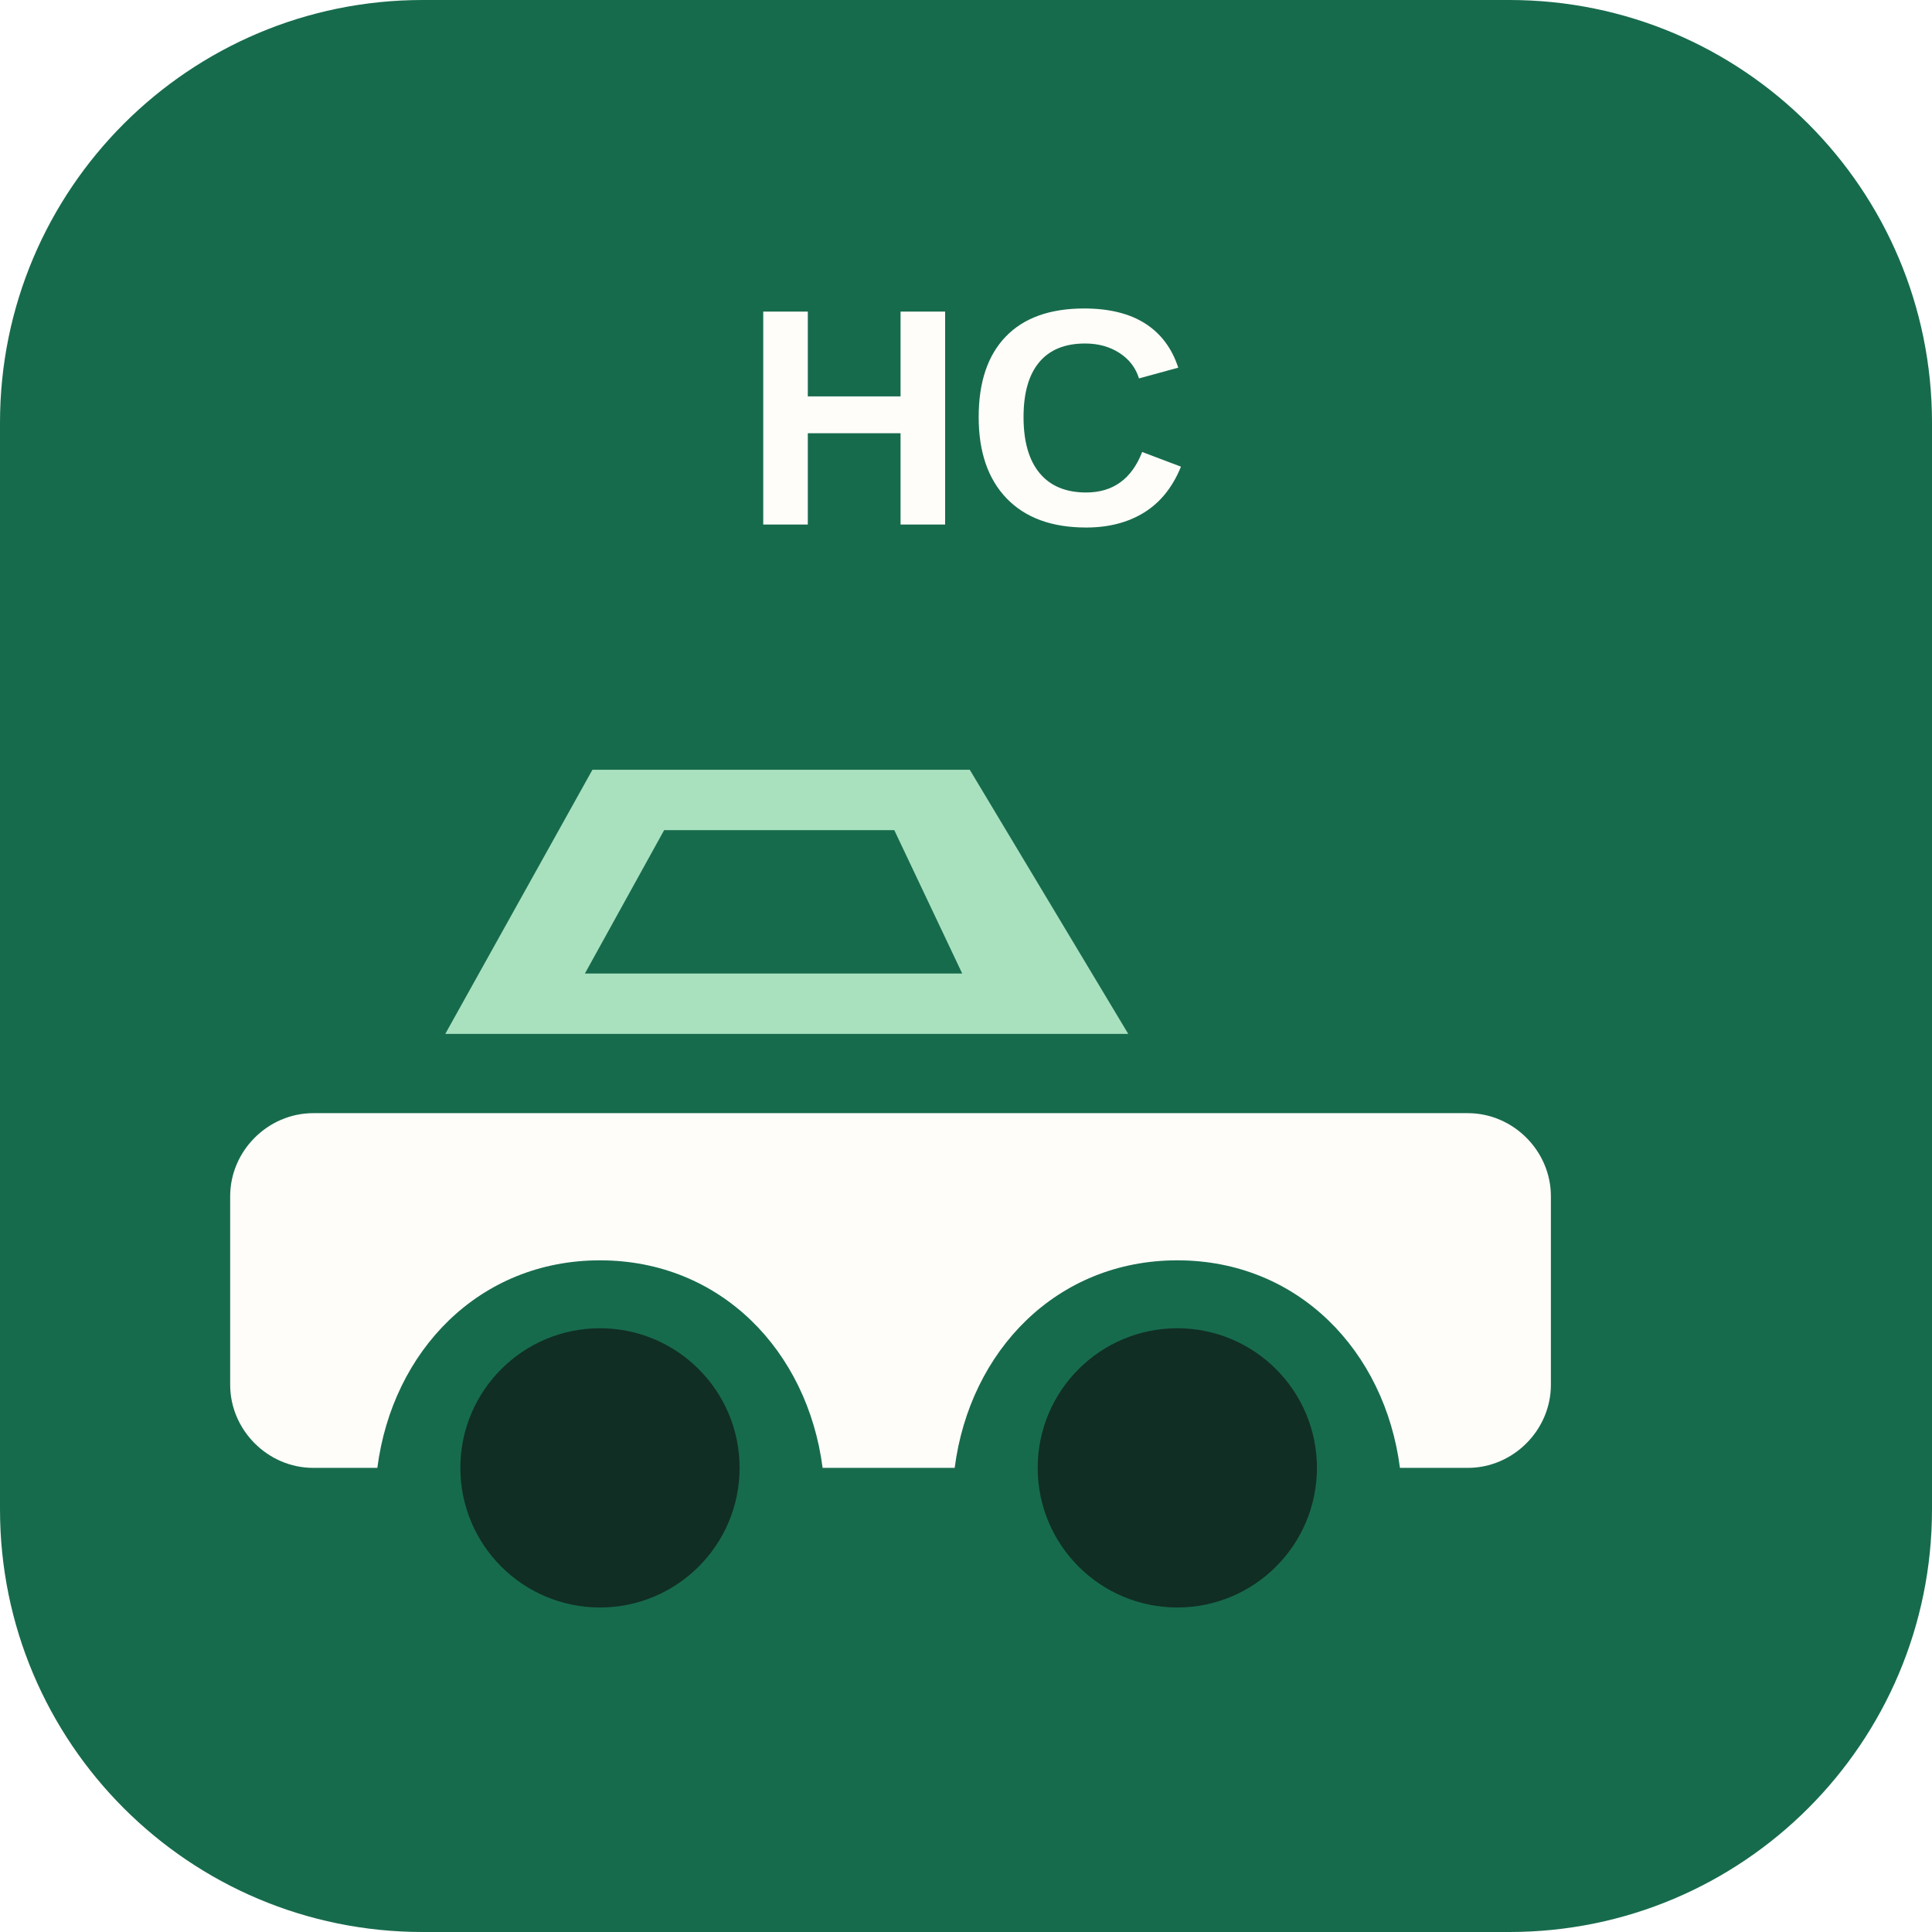
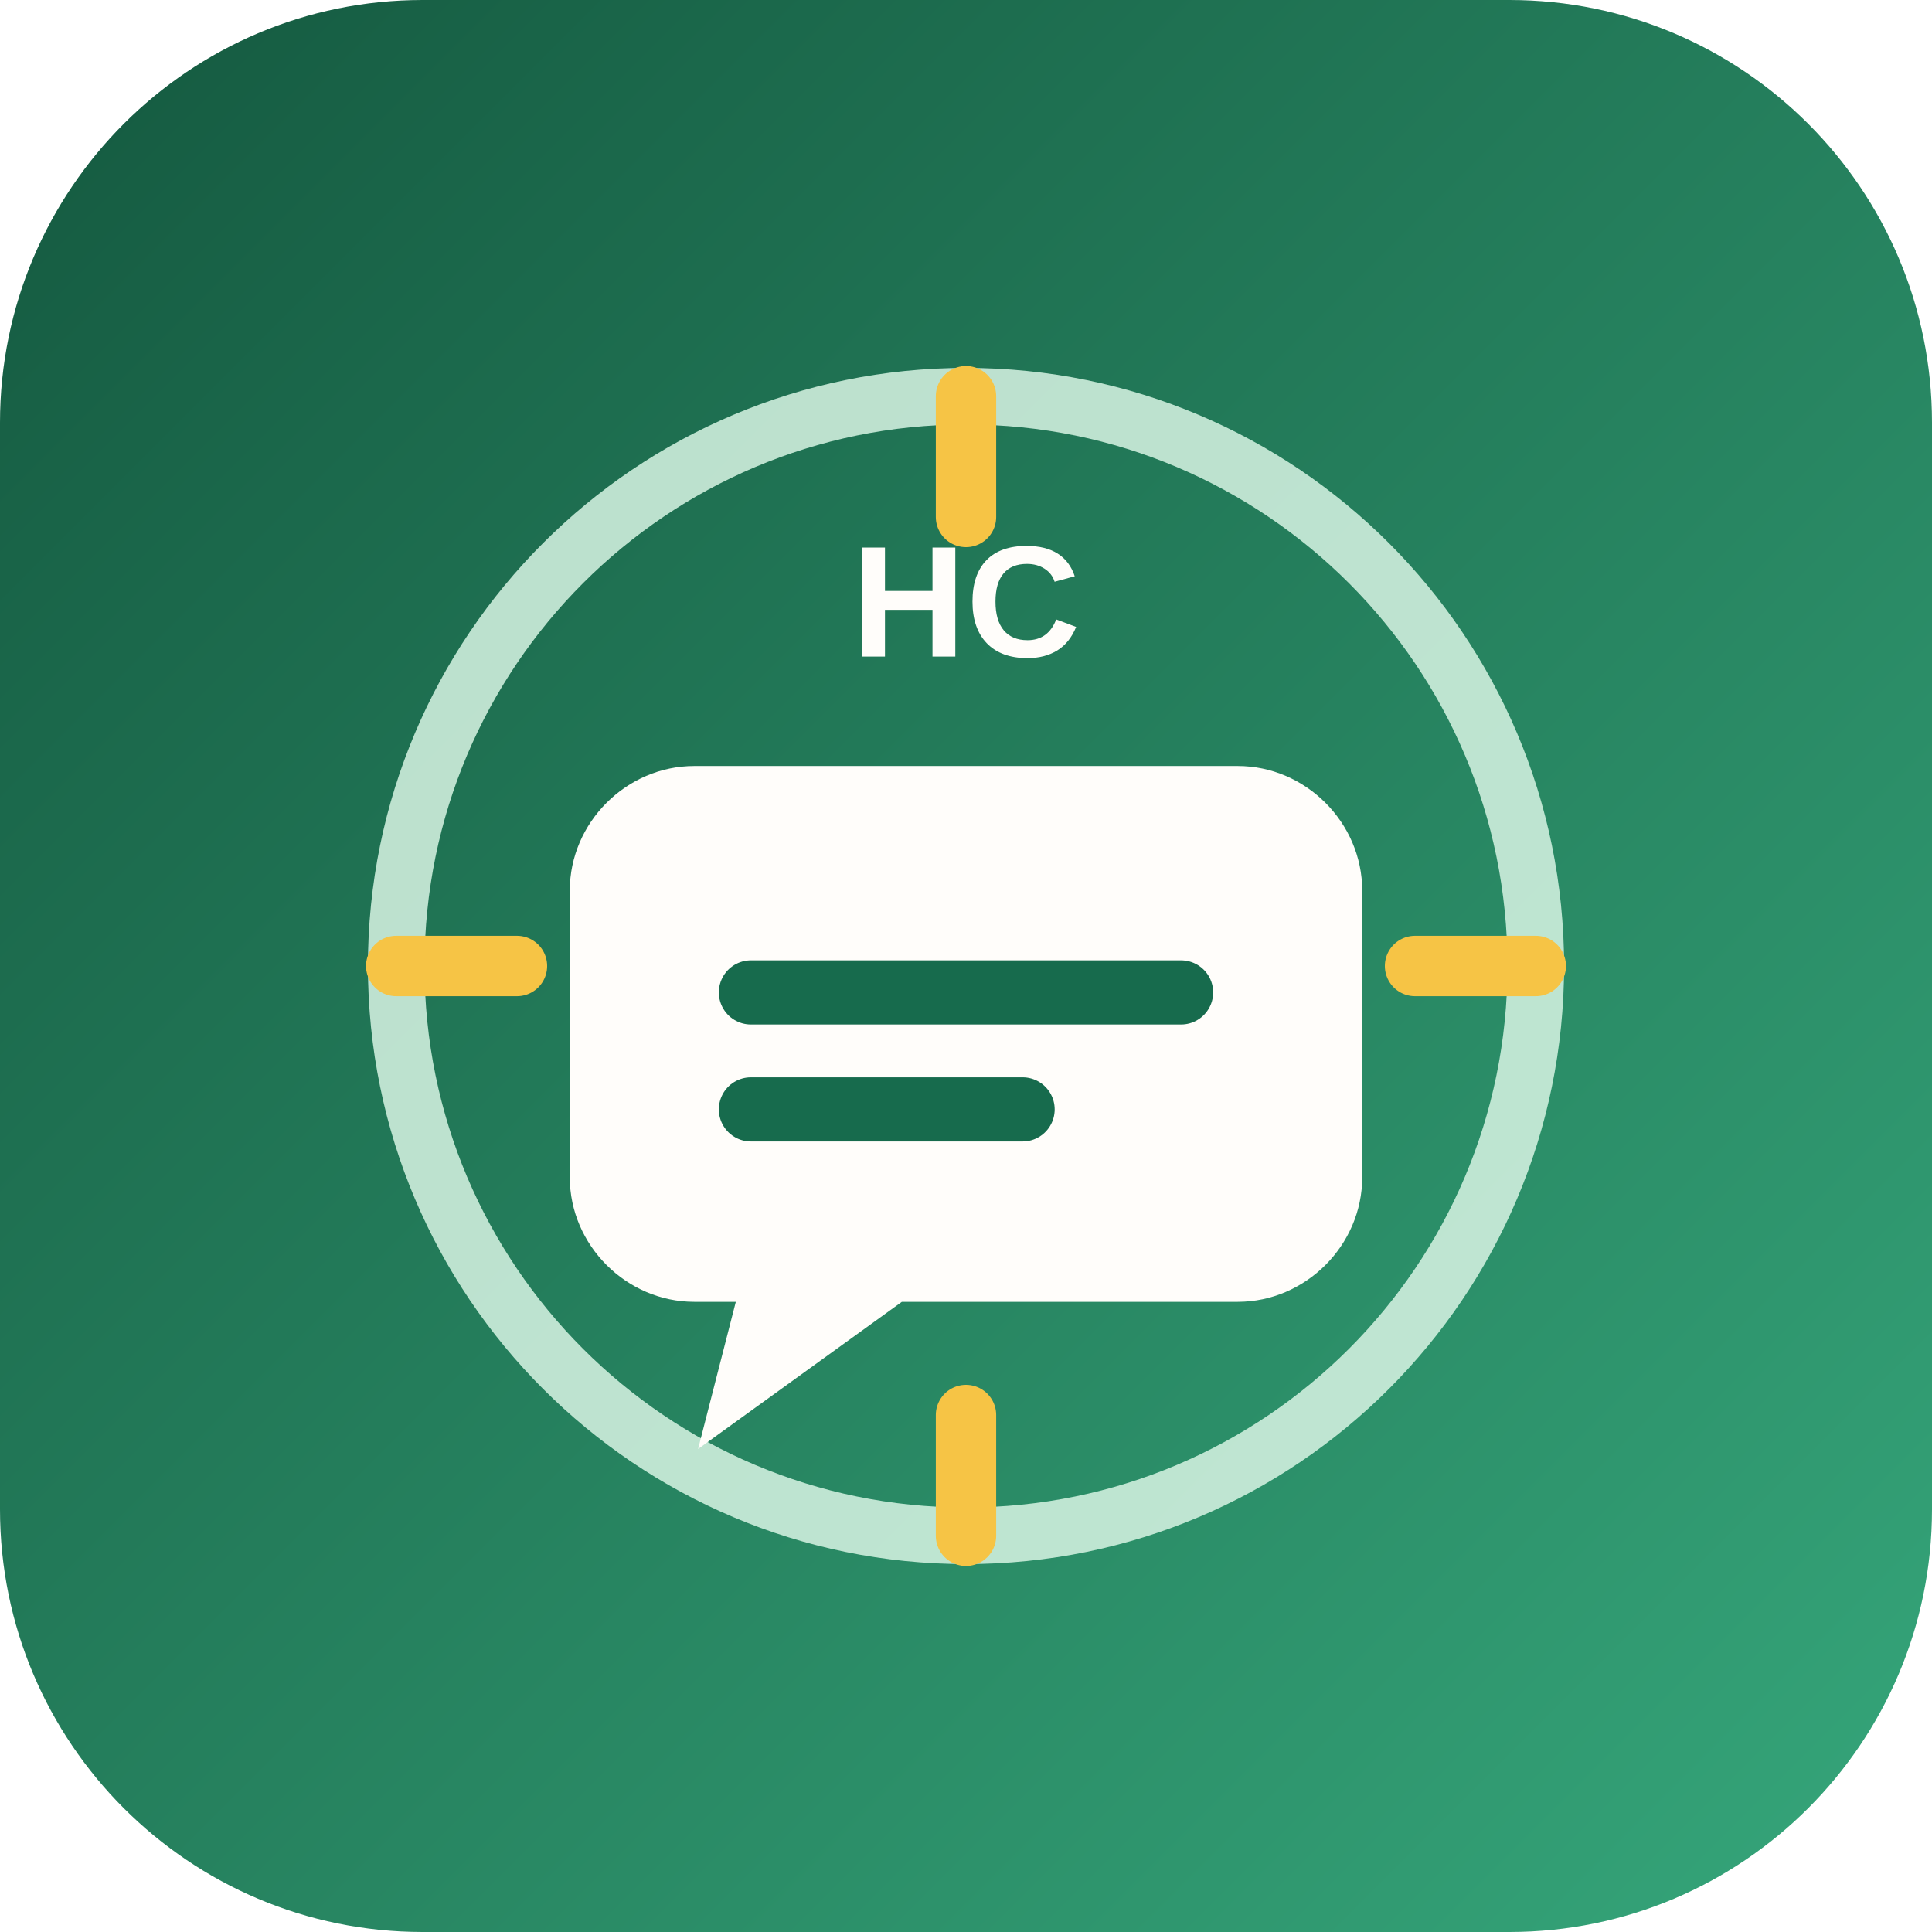
<svg xmlns="http://www.w3.org/2000/svg" viewBox="0 0 512 512">
-   <rect width="512" height="512" rx="112" fill="#176b4d" />
-   <path d="M123 295h266c12 0 22 10 22 22v50c0 12-10 22-22 22h-18c-4-31-27-55-59-55s-55 24-59 55h-35c-4-31-27-55-59-55s-55 24-59 55h-17c-12 0-22-10-22-22v-50c0-12 10-22 22-22Z" fill="#fffdfa" />
-   <circle cx="159" cy="389" r="37" fill="#102e24" />
-   <circle cx="312" cy="389" r="37" fill="#102e24" />
-   <path d="M157 204h100l42 70H118l39-70Z" fill="#a9e1bf" />
-   <path d="M176 220h61l18 38h-100l21-38Z" fill="#176b4d" />
-   <text x="256" y="139" text-anchor="middle" font-family="Arial,sans-serif" font-size="82" font-weight="700" fill="#fffdfa">HC</text>
+   <defs>
+     <linearGradient id="bg" x1="0" y1="0" x2="1" y2="1">
+       <stop stop-color="#14583f" />
+       <stop offset="1" stop-color="#36a77b" />
+     </linearGradient>
+   </defs>
+   <rect width="512" height="512" rx="112" fill="url(#bg)" />
+   <circle cx="256" cy="256" r="151" fill="none" stroke="#d8f4e4" stroke-width="15" opacity=".85" />
+   <path d="M151 236c0-18 15-33 33-33h144c18 0 33 15 33 33v76c0 18-15 33-33 33h-89l-54 39 10-39h-11c-18 0-33-15-33-33v-76Z" fill="#fffdfa" />
+   <path d="M199 263h114M199 294h72" fill="none" stroke="#176b4d" stroke-linecap="round" stroke-width="17" />
+   <path d="M256 105v32M256 375v32M105 256h32M375 256h32" stroke="#f6c445" stroke-linecap="round" stroke-width="16" />
+   <text x="256" y="174" text-anchor="middle" font-family="Arial,sans-serif" font-size="42" font-weight="700" fill="#fffdfa">HC</text>
</svg>
